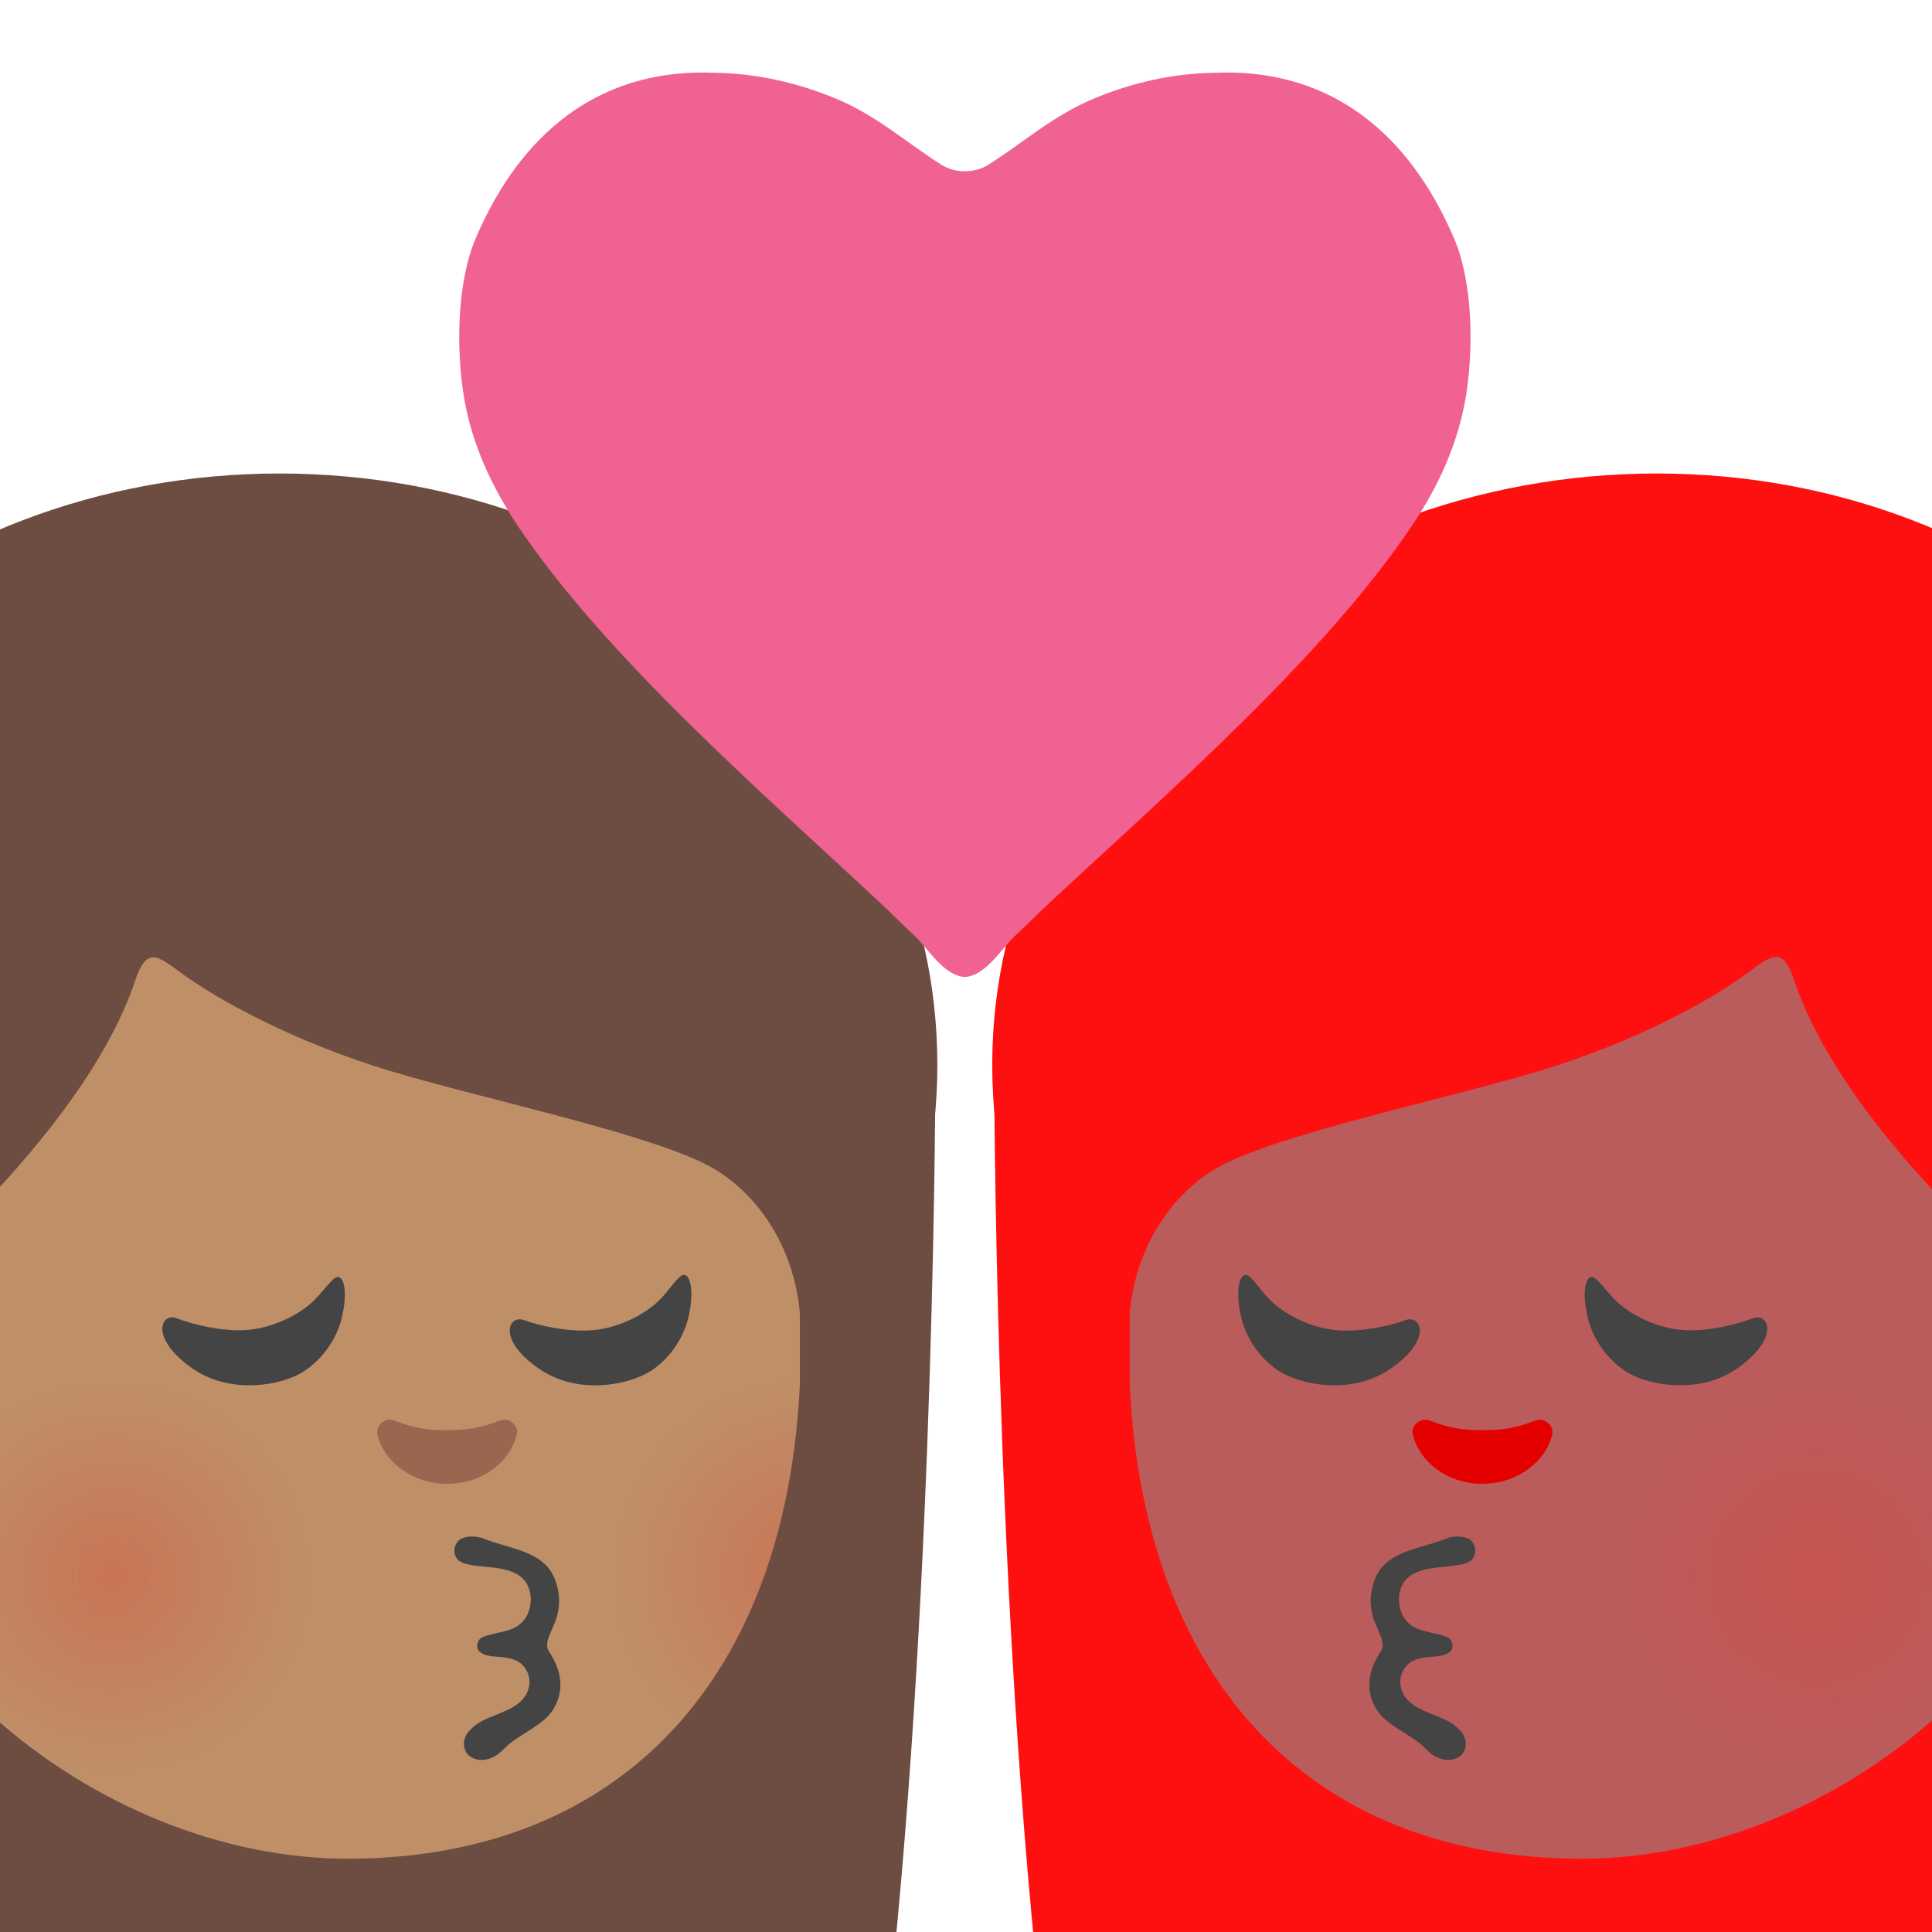
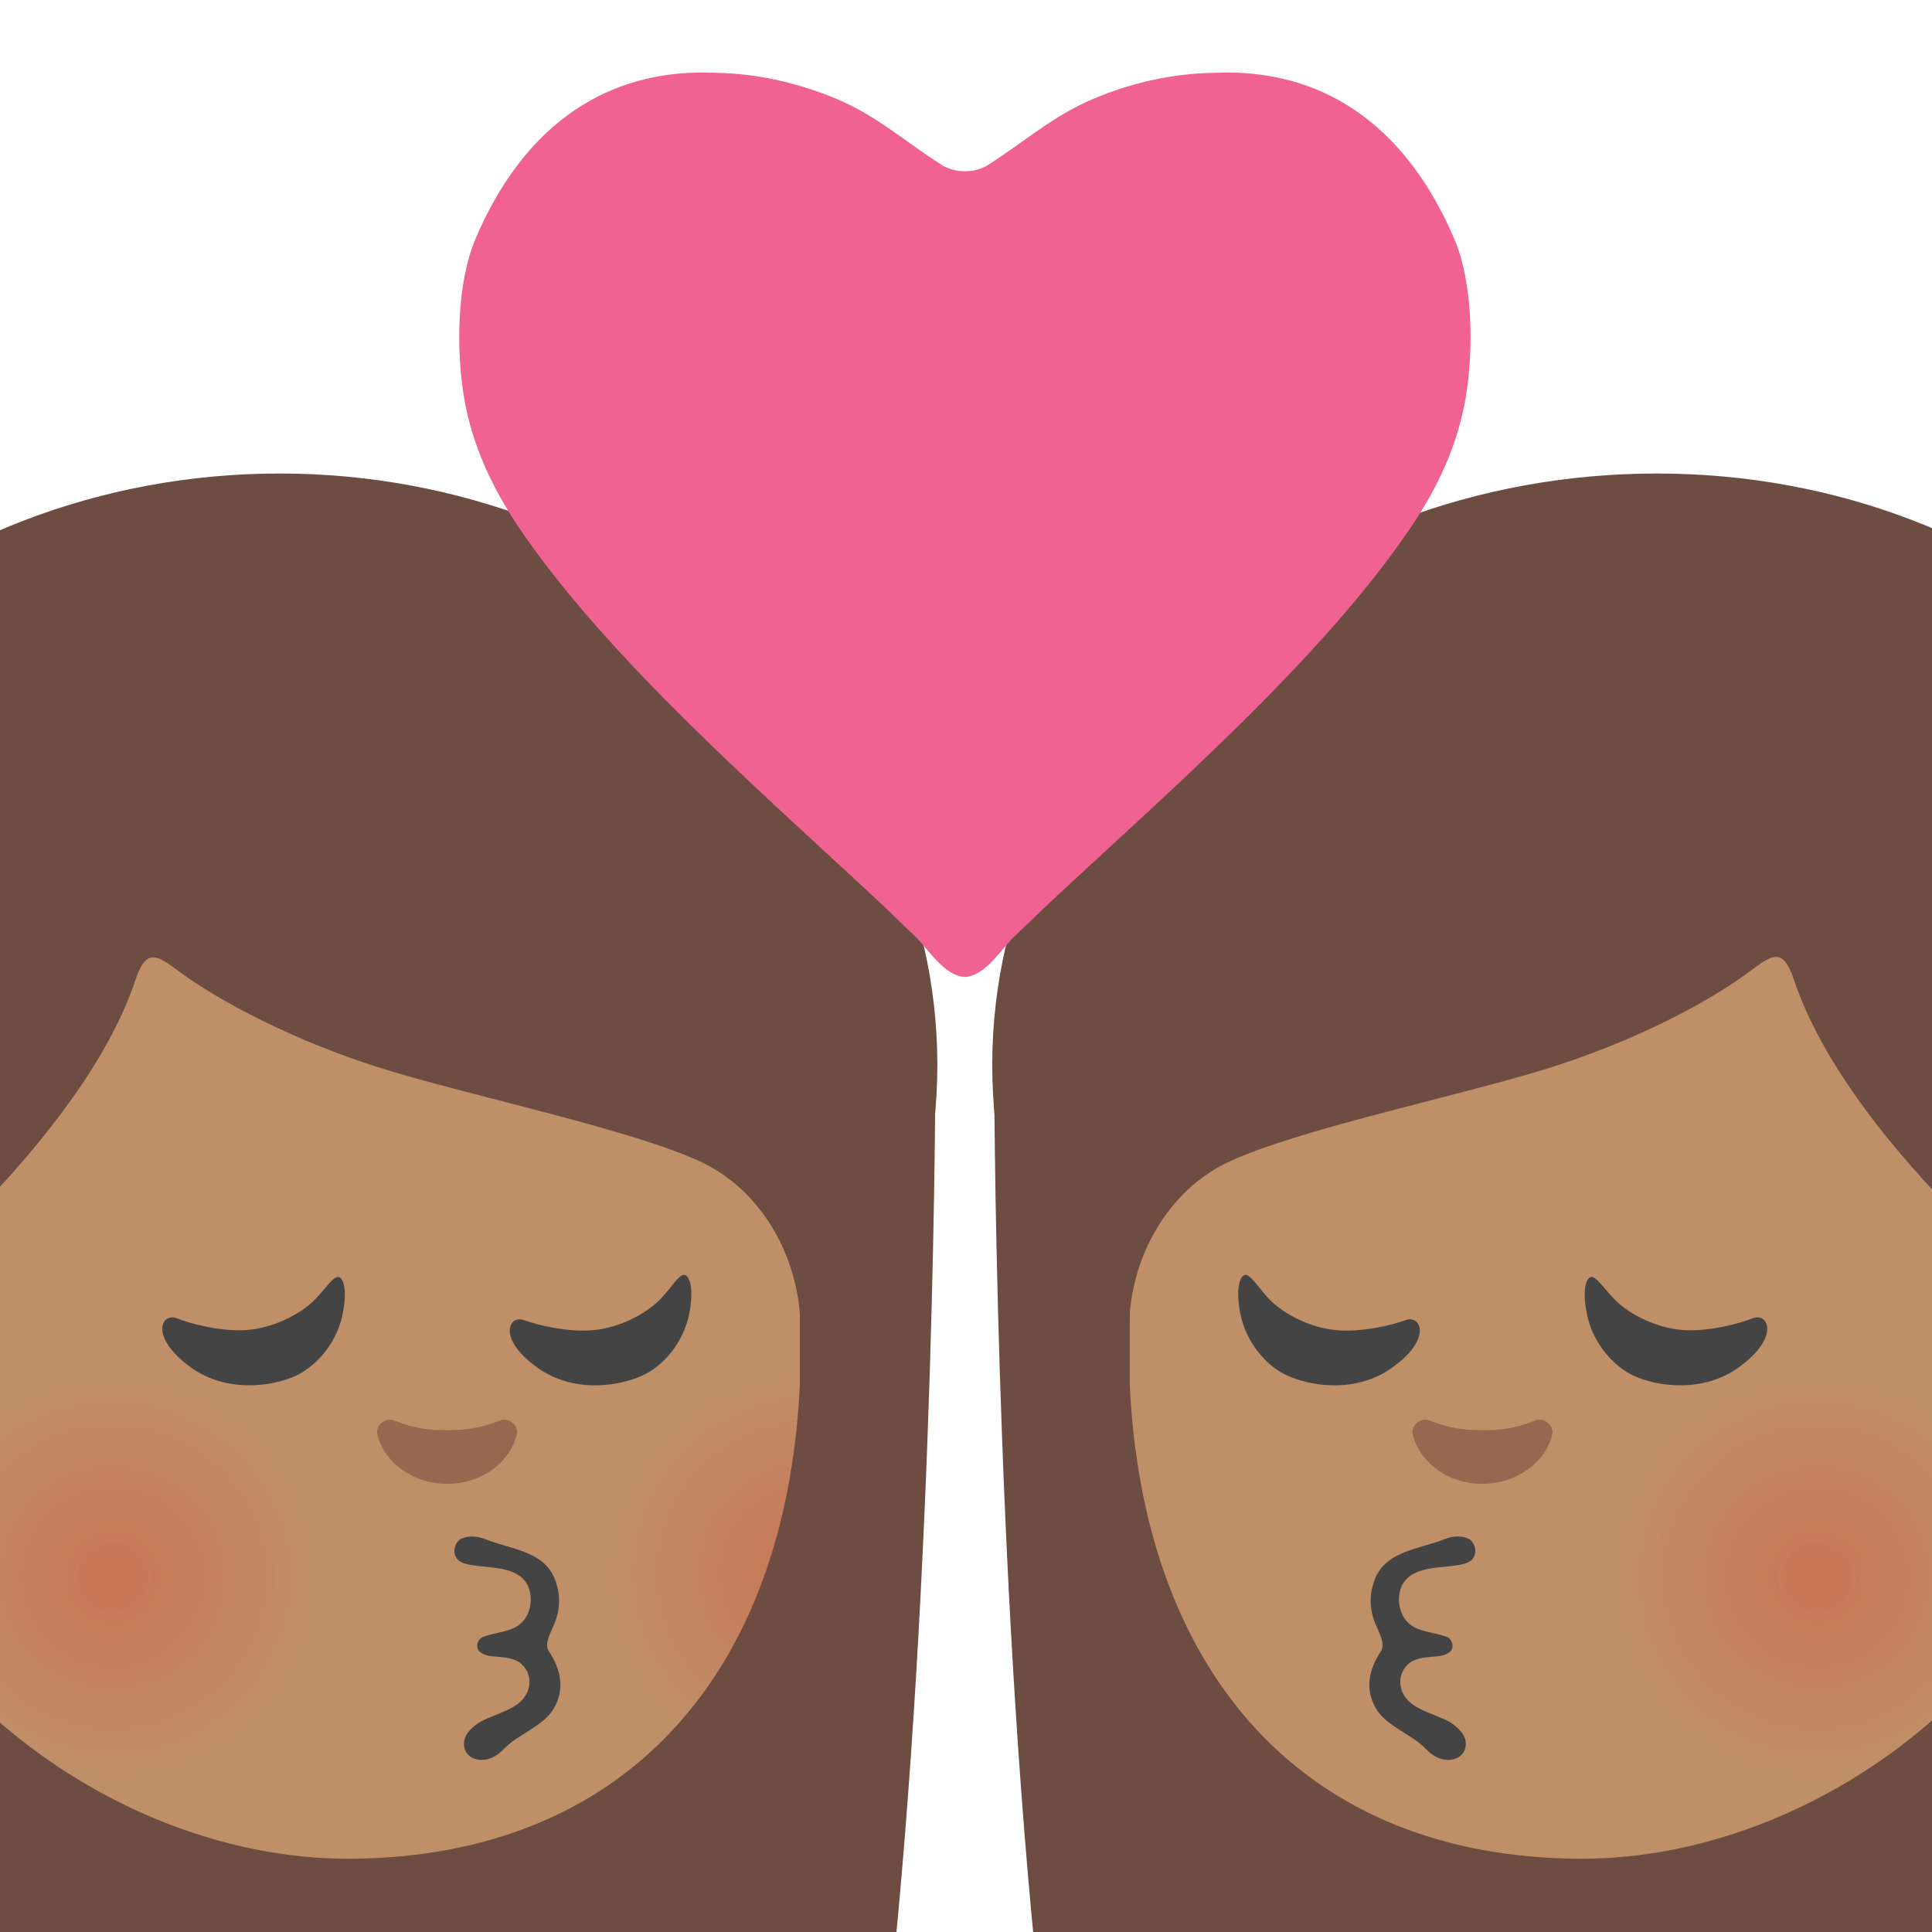
- <svg xmlns="http://www.w3.org/2000/svg" width="534px" height="534px" version="1.1" xml:space="preserve" style="fill-rule:evenodd;clip-rule:evenodd;stroke-linejoin:round;stroke-miterlimit:2;" id="svg134">
+ <svg xmlns="http://www.w3.org/2000/svg" width="534px" height="534px" version="1.1" xml:space="preserve" style="fill-rule:evenodd;clip-rule:evenodd;stroke-linejoin:round;stroke-miterlimit:2;">
  <g id="g110">
    <g id="g108">
      <g id="g106">
-         <path d="M246.042,551.209C258.542,434.625 258.542,295.417 258.542,295.417L-105.167,295.417C-105.167,295.417 -105.167,442.209 -89.667,551.209L246.042,551.209Z" style="fill:#6d4c41;fill-rule:nonzero;" id="path2" />
-         <path id="ellipse4" style="fill:#6d4c41" d="M 259.083,294.334 A 181.833,163.458 0 0 1 77.25,457.792 181.833,163.458 0 0 1 -104.583,294.334 181.833,163.458 0 0 1 77.25,130.876 181.833,163.458 0 0 1 259.083,294.334 Z" />
-         <path d="M96.667,513.75C172.333,513.417 217.334,463.167 221.084,382.542L221.084,290.334C221.084,217.334 161.917,158.167 88.917,158.167L84.083,158.167C11.083,158.167 -48.083,217.334 -48.083,290.334L-48.083,377.75C-48.083,453.375 26.125,514.042 96.667,513.75Z" style="fill:#bf8f68;fill-rule:nonzero;" id="path6" />
+         <path id="path2" d="M246.042,551.209C258.542,434.625 258.542,295.417 258.542,295.417L-105.167,295.417C-105.167,295.417 -105.167,442.209 -89.667,551.209L246.042,551.209Z" style="fill:#6d4c41;fill-rule:nonzero;" />
+         <path id="ellipse4" d="M259.083,294.334L259.083,294.334C259.083,384.004 177.001,457.792 77.25,457.792C-22.501,457.792 -104.583,384.004 -104.583,294.334L-104.583,294.334C-104.583,204.664 -22.501,130.876 77.25,130.876C177.001,130.876 259.083,204.664 259.083,294.334Z" style="fill:#6d4c41;" />
+         <path id="path6" d="M96.667,513.75C172.333,513.417 217.334,463.167 221.084,382.542L221.084,290.334C221.084,217.334 161.917,158.167 88.917,158.167L84.083,158.167C11.083,158.167 -48.083,217.334 -48.083,290.334L-48.083,377.75C-48.083,453.375 26.125,514.042 96.667,513.75Z" style="fill:#bf8f68;fill-rule:nonzero;" />
        <g id="g23">
          <g id="g21">
            <g id="g19">
-               <clipPath id="_clip1">
-                 <path d="M93.75,513.709C175.583,514.292 217.834,459.75 221.084,382.542L221.084,290.334C221.084,217.334 161.917,158.167 88.917,158.167L84.083,158.167C11.083,158.167 -48.083,217.334 -48.083,290.334L-48.083,377.75C-48.083,453.375 27.292,513.25 93.75,513.709Z" id="path8" />
-               </clipPath>
-               <g clip-path="url(#_clip1)" id="g17">
-                 <g opacity="0.6" id="g15">
-                   <g id="g13">
-                     <path d="M242.586,485.05C214.503,495.175 183.503,480.925 173.294,453.175C163.086,425.467 177.503,394.759 205.586,384.634C233.586,374.55 264.669,388.842 274.919,416.55C285.128,444.3 270.628,474.967 242.586,485.05Z" style="fill:url(#_Radial2);fill-rule:nonzero;" id="path11" />
+               <g id="g17">
+                 <clipPath id="_clip1">
+                   <path d="M93.75,513.709C175.583,514.292 217.834,459.75 221.084,382.542L221.084,290.334C221.084,217.334 161.917,158.167 88.917,158.167L84.083,158.167C11.083,158.167 -48.083,217.334 -48.083,290.334L-48.083,377.75C-48.083,453.375 27.292,513.25 93.75,513.709Z" />
+                 </clipPath>
+                 <g clip-path="url(#_clip1)">
+                   <g id="g15" opacity="0.6">
+                     <g id="g13">
+                       <path id="path11" d="M242.586,485.05C214.503,495.175 183.503,480.925 173.294,453.175C163.086,425.467 177.503,394.759 205.586,384.634C233.586,374.55 264.669,388.842 274.919,416.55C285.128,444.3 270.628,474.967 242.586,485.05Z" style="fill:url(#_Radial2);fill-rule:nonzero;" />
+                     </g>
                  </g>
                </g>
              </g>
            </g>
          </g>
        </g>
        <g id="g38">
          <g id="g36">
            <g id="g34">
-               <clipPath id="_clip3">
-                 <path d="M93.75,513.709C175.583,514.292 217.834,459.75 221.084,382.542L221.084,290.334C221.084,217.334 161.917,158.167 88.917,158.167L84.083,158.167C11.083,158.167 -48.083,217.334 -48.083,290.334L-48.083,377.75C-48.083,453.375 27.292,513.25 93.75,513.709Z" id="path25" />
-               </clipPath>
-               <g clip-path="url(#_clip3)" id="g32">
-                 <g opacity="0.6" id="g30">
-                   <path d="M49.625,486.125C21.542,496.25 -9.458,482 -19.667,454.25C-29.875,426.542 -15.458,395.834 12.625,385.709C40.625,375.625 71.708,389.917 81.958,417.625C92.167,445.375 77.667,476.042 49.625,486.125Z" style="fill:url(#_Radial4);fill-rule:nonzero;" id="path28" />
+               <g id="g32">
+                 <clipPath id="_clip3">
+                   <path d="M93.75,513.709C175.583,514.292 217.834,459.75 221.084,382.542L221.084,290.334C221.084,217.334 161.917,158.167 88.917,158.167L84.083,158.167C11.083,158.167 -48.083,217.334 -48.083,290.334L-48.083,377.75C-48.083,453.375 27.292,513.25 93.75,513.709Z" />
+                 </clipPath>
+                 <g clip-path="url(#_clip3)">
+                   <g id="g30" opacity="0.6">
+                     <path id="path28" d="M49.625,486.125C21.542,496.25 -9.458,482 -19.667,454.25C-29.875,426.542 -15.458,395.834 12.625,385.709C40.625,375.625 71.708,389.917 81.958,417.625C92.167,445.375 77.667,476.042 49.625,486.125Z" style="fill:url(#_Radial4);fill-rule:nonzero;" />
+                   </g>
                </g>
              </g>
            </g>
          </g>
        </g>
-         <path d="M107.542,295.917C132.167,303.375 174.75,312.292 193.708,321.125C210.959,329.209 221.25,348.292 221.25,367.334L221.25,464.5L245.042,417.375L253.084,260.042L182.417,175.625L106.083,153.833L-1.958,153.833L-84.083,245.667L-85.458,477.584L-60.5,484.834L-69.292,365.959C-69.292,347.834 -62.792,379.875 -47.5,370.167C-33.208,361.125 22.917,314.334 37.375,271C40.5,261.667 43.458,264.042 49.875,268.792C60.042,276.25 80.875,287.834 107.542,295.917Z" style="fill:#6d4c41;fill-rule:nonzero;" id="path40" />
-         <path d="M108.958,392.625C114.833,394.959 118.875,395.292 123.583,395.292C128.292,395.292 132.333,394.917 138.208,392.625C140.708,391.625 143.417,394.084 142.875,396.375C141.083,403.917 133.5,410.125 123.583,410.125C113.667,410.125 105.833,403.625 104.292,396.375C103.792,394.084 106.417,391.667 108.958,392.625Z" style="fill:#99674f;fill-rule:nonzero;" id="path42" />
-         <path d="M189.167,352.375C190.708,352.584 191.833,356.417 190.5,363.125C188.875,371.25 183.25,377.417 178.125,379.917C171.708,383.084 158.958,385.292 148.833,378.209C137.208,370.084 140.625,363.334 144.833,364.875C149.125,366.459 156.875,368.125 163.292,367.709C169.917,367.292 177.125,364.084 181.75,359.834C185.125,356.709 187.5,352.167 189.167,352.375ZM93.542,352.959C95.083,353.209 96.083,357.042 94.583,363.75C92.792,371.834 86.958,377.834 81.792,380.25C75.292,383.25 62.5,385.125 52.542,377.792C41.125,369.375 44.708,362.709 48.875,364.375C53.125,366.042 60.833,367.917 67.25,367.667C73.917,367.417 81.167,364.375 85.917,360.25C89.375,357.209 91.917,352.709 93.542,352.959Z" style="fill:#444;fill-rule:nonzero;" id="path44" />
+         <path id="path40" d="M107.542,295.917C132.167,303.375 174.75,312.292 193.708,321.125C210.959,329.209 221.25,348.292 221.25,367.334L221.25,464.5L245.042,417.375L253.084,260.042L182.417,175.625L106.083,153.833L-1.958,153.833L-84.083,245.667L-85.458,477.584L-60.5,484.834L-69.292,365.959C-69.292,347.834 -62.792,379.875 -47.5,370.167C-33.208,361.125 22.917,314.334 37.375,271C40.5,261.667 43.458,264.042 49.875,268.792C60.042,276.25 80.875,287.834 107.542,295.917Z" style="fill:#6d4c41;fill-rule:nonzero;" />
+         <path id="path42" d="M108.958,392.625C114.833,394.959 118.875,395.292 123.583,395.292C128.292,395.292 132.333,394.917 138.208,392.625C140.708,391.625 143.417,394.084 142.875,396.375C141.083,403.917 133.5,410.125 123.583,410.125C113.667,410.125 105.833,403.625 104.292,396.375C103.792,394.084 106.417,391.667 108.958,392.625Z" style="fill:#99674f;fill-rule:nonzero;" />
+         <path id="path44" d="M189.167,352.375C190.708,352.584 191.833,356.417 190.5,363.125C188.875,371.25 183.25,377.417 178.125,379.917C171.708,383.084 158.958,385.292 148.833,378.209C137.208,370.084 140.625,363.334 144.833,364.875C149.125,366.459 156.875,368.125 163.292,367.709C169.917,367.292 177.125,364.084 181.75,359.834C185.125,356.709 187.5,352.167 189.167,352.375ZM93.542,352.959C95.083,353.209 96.083,357.042 94.583,363.75C92.792,371.834 86.958,377.834 81.792,380.25C75.292,383.25 62.5,385.125 52.542,377.792C41.125,369.375 44.708,362.709 48.875,364.375C53.125,366.042 60.833,367.917 67.25,367.667C73.917,367.417 81.167,364.375 85.917,360.25C89.375,357.209 91.917,352.709 93.542,352.959Z" style="fill:#444;fill-rule:nonzero;" />
        <g id="g48">
-           <path d="M126.458,431C127.542,432.25 130,432.584 132.5,432.875C136.625,433.334 142.5,433.459 145.208,437.125C147.375,440.125 147,444.542 145.25,447.209C142.583,451.25 137.917,450.792 133.542,452.417C132.417,452.834 131.792,454.084 131.917,455.209C131.958,455.625 132.125,456.042 132.458,456.417C133.917,457.792 136.125,457.792 138,457.959C139.917,458.125 142.583,458.459 144.167,459.959C147.042,462.667 146.917,466.625 144.708,469.417C141.75,473.167 134.833,474.167 131.583,476.709C129.875,478.042 127.667,480 128.375,483.167C129.208,486.792 134.917,488.084 139.167,483.5C143.125,479.292 150.25,477.167 153.125,472.125C156.125,466.875 155.083,461.5 151.708,456.417C150.125,453.959 152.875,450.417 153.833,447.125C154.708,444.084 154.792,441.25 153.917,438.167C151.458,428.584 141.542,428.459 133.75,425.292C131.958,424.584 129.375,424.375 127.417,425.334C125.833,426.167 124.75,429 126.458,431Z" style="fill:#444;fill-rule:nonzero;" id="path46" />
+           <path id="path46" d="M126.458,431C127.542,432.25 130,432.584 132.5,432.875C136.625,433.334 142.5,433.459 145.208,437.125C147.375,440.125 147,444.542 145.25,447.209C142.583,451.25 137.917,450.792 133.542,452.417C132.417,452.834 131.792,454.084 131.917,455.209C131.958,455.625 132.125,456.042 132.458,456.417C133.917,457.792 136.125,457.792 138,457.959C139.917,458.125 142.583,458.459 144.167,459.959C147.042,462.667 146.917,466.625 144.708,469.417C141.75,473.167 134.833,474.167 131.583,476.709C129.875,478.042 127.667,480 128.375,483.167C129.208,486.792 134.917,488.084 139.167,483.5C143.125,479.292 150.25,477.167 153.125,472.125C156.125,466.875 155.083,461.5 151.708,456.417C150.125,453.959 152.875,450.417 153.833,447.125C154.708,444.084 154.792,441.25 153.917,438.167C151.458,428.584 141.542,428.459 133.75,425.292C131.958,424.584 129.375,424.375 127.417,425.334C125.833,426.167 124.75,429 126.458,431Z" style="fill:#444;fill-rule:nonzero;" />
        </g>
        <g id="g100">
-           <path d="M287.292,551.209C274.792,434.625 274.792,295.417 274.792,295.417L638.501,295.417C638.501,295.417 638.501,442.209 623,551.209L287.292,551.209Z" style="fill:#ff1010;fill-rule:nonzero;" id="path50" mask="none" />
-           <path id="ellipse52" style="fill:#ff1010" d="m 637.917,294.334 c 10e-6,90.275 -81.409,163.458 -181.833,163.458 -100.424,0 -181.833,-73.183 -181.833,-163.458 0,-90.275 83.247,-163.458 183.67,-163.458 100.424,0 179.996,73.183 179.996,163.458 z" mask="none" />
-           <path d="M436.667,513.75C361,513.417 316,463.167 312.25,382.542L312.25,290.334C312.25,217.334 371.417,158.167 444.417,158.167L449.25,158.167C522.25,158.167 581.417,217.334 581.417,290.334L581.417,377.75C581.417,453.375 507.209,514.042 436.667,513.75Z" style="fill:#bb5c5c;fill-rule:nonzero;" id="path54" mask="none" />
-           <g id="g88" mask="none">
+           <path id="path50" d="M287.292,551.209C274.792,434.625 274.792,295.417 274.792,295.417L638.501,295.417C638.501,295.417 638.501,442.209 623,551.209L287.292,551.209Z" style="fill:#6d4c41;fill-rule:nonzero;" />
+           <path id="ellipse52" d="M637.917,294.334C637.917,384.609 556.508,457.792 456.084,457.792C355.66,457.792 274.251,384.609 274.251,294.334C274.251,204.059 357.498,130.876 457.921,130.876C558.345,130.876 637.917,204.059 637.917,294.334Z" style="fill:#6d4c41;" />
+           <path id="path54" d="M436.667,513.75C361,513.417 316,463.167 312.25,382.542L312.25,290.334C312.25,217.334 371.417,158.167 444.417,158.167L449.25,158.167C522.25,158.167 581.417,217.334 581.417,290.334L581.417,377.75C581.417,453.375 507.209,514.042 436.667,513.75Z" style="fill:#bf8f68;fill-rule:nonzero;" />
+           <g id="g88">
            <g id="g86">
              <g id="g84">
-                 <clipPath id="_clip7">
-                   <path d="M439.584,513.709C357.75,514.292 315.5,459.75 312.25,382.542L312.25,290.334C312.25,217.334 371.417,158.167 444.417,158.167L449.25,158.167C522.25,158.167 581.417,217.334 581.417,290.334L581.417,377.75C581.417,453.375 506.042,513.25 439.584,513.709Z" id="path73" />
-                 </clipPath>
-                 <g clip-path="url(#_clip7)" id="g82">
-                   <g opacity="0.6" id="g80">
-                     <g id="g78">
-                       <path d="M520.675,486.125C492.592,496.25 461.592,482 451.384,454.25C441.175,426.542 455.592,395.834 483.675,385.709C511.675,375.625 542.759,389.917 553.009,417.625C563.217,445.375 548.717,476.042 520.675,486.125Z" style="fill:url(#_Radial8);fill-rule:nonzero;" id="path76" />
+                 <g id="g82">
+                   <clipPath id="_clip5">
+                     <path d="M439.584,513.709C357.75,514.292 315.5,459.75 312.25,382.542L312.25,290.334C312.25,217.334 371.417,158.167 444.417,158.167L449.25,158.167C522.25,158.167 581.417,217.334 581.417,290.334L581.417,377.75C581.417,453.375 506.042,513.25 439.584,513.709Z" />
+                   </clipPath>
+                   <g clip-path="url(#_clip5)">
+                     <g id="g80" opacity="0.6">
+                       <g id="g78">
+                         <path id="path76" d="M520.675,486.125C492.592,496.25 461.592,482 451.384,454.25C441.175,426.542 455.592,395.834 483.675,385.709C511.675,375.625 542.759,389.917 553.009,417.625C563.217,445.375 548.717,476.042 520.675,486.125Z" style="fill:url(#_Radial6);fill-rule:nonzero;" />
+                       </g>
                    </g>
                  </g>
                </g>
              </g>
            </g>
          </g>
-           <path d="m 425.792,295.917 c -24.625,7.458 -67.208,16.375 -86.167,25.208 -17.25,8.084 -27.541,27.167 -27.541,46.209 V 464.5 l -23.792,-47.125 -8,-157.375 70.583,-84.417 80.008,-22.403 104.367,0.612 82.125,91.833 1.375,231.917 -24.958,7.25 8.792,-118.875 c 0,-18.125 -6.5,13.917 -21.792,4.208 -14.333,-9.125 -70.458,-55.875 -84.917,-99.25 -3.125,-9.333 -6.083,-6.958 -12.5,-2.208 -10.083,7.583 -30.916,19.167 -57.583,27.25 z" style="fill:#ff1010;fill-rule:nonzero" id="path90" mask="none" />
-           <path d="M424.375,392.625C418.5,394.959 414.459,395.292 409.75,395.292C405.042,395.292 401,394.917 395.125,392.625C392.625,391.625 389.917,394.084 390.459,396.375C392.25,403.917 399.834,410.125 409.75,410.125C419.667,410.125 427.5,403.625 429.042,396.375C429.542,394.084 426.917,391.667 424.375,392.625Z" style="fill:#e50000;fill-rule:nonzero;" id="path92" mask="none" />
-           <path d="M344.167,352.375C342.625,352.584 341.5,356.417 342.834,363.125C344.459,371.25 350.084,377.417 355.209,379.917C361.625,383.084 374.375,385.292 384.5,378.209C396.125,370.084 392.709,363.334 388.5,364.875C384.209,366.459 376.459,368.125 370.042,367.709C363.417,367.292 356.209,364.084 351.584,359.834C348.209,356.709 345.834,352.167 344.167,352.375ZM439.792,352.959C438.25,353.209 437.25,357.042 438.75,363.75C440.542,371.834 446.375,377.834 451.542,380.25C458.042,383.25 470.834,385.125 480.792,377.792C492.209,369.375 488.625,362.709 484.459,364.375C480.209,366.042 472.5,367.917 466.084,367.667C459.417,367.417 452.167,364.375 447.417,360.25C443.959,357.209 441.417,352.709 439.792,352.959Z" style="fill:#444;fill-rule:nonzero;" id="path94" mask="none" />
-           <g id="g98" mask="none">
-             <path d="M406.917,431C405.834,432.25 403.375,432.584 400.875,432.875C396.75,433.334 390.875,433.459 388.167,437.125C386,440.125 386.375,444.542 388.125,447.209C390.792,451.25 395.459,450.792 399.834,452.417C400.959,452.834 401.584,454.084 401.459,455.209C401.417,455.625 401.25,456.042 400.917,456.417C399.459,457.792 397.25,457.792 395.375,457.959C393.459,458.125 390.792,458.459 389.209,459.959C386.334,462.667 386.459,466.625 388.667,469.417C391.625,473.167 398.542,474.167 401.792,476.709C403.5,478.042 405.709,480 405,483.167C404.167,486.792 398.459,488.084 394.209,483.5C390.25,479.292 383.125,477.167 380.25,472.125C377.25,466.875 378.292,461.5 381.667,456.417C383.25,453.959 380.5,450.417 379.542,447.125C378.667,444.084 378.584,441.25 379.459,438.167C381.917,428.584 391.834,428.459 399.625,425.292C401.417,424.584 404,424.375 405.959,425.334C407.542,426.167 408.584,429 406.917,431Z" style="fill:#444;fill-rule:nonzero;" id="path96" />
+           <path id="path90" d="M425.792,295.917C401.167,303.375 358.584,312.292 339.625,321.125C322.375,329.209 312.084,348.292 312.084,367.334L312.084,464.5L288.292,417.375L280.292,260L350.875,175.583L430.883,153.18L535.25,153.792L617.375,245.625L618.75,477.542L593.792,484.792L602.584,365.917C602.584,347.792 596.084,379.834 580.792,370.125C566.459,361 510.334,314.25 495.875,270.875C492.75,261.542 489.792,263.917 483.375,268.667C473.292,276.25 452.459,287.834 425.792,295.917Z" style="fill:#6d4c41;fill-rule:nonzero;" />
+           <path id="path92" d="M424.375,392.625C418.5,394.959 414.459,395.292 409.75,395.292C405.042,395.292 401,394.917 395.125,392.625C392.625,391.625 389.917,394.084 390.459,396.375C392.25,403.917 399.834,410.125 409.75,410.125C419.667,410.125 427.5,403.625 429.042,396.375C429.542,394.084 426.917,391.667 424.375,392.625Z" style="fill:#99674f;fill-rule:nonzero;" />
+           <path id="path94" d="M344.167,352.375C342.625,352.584 341.5,356.417 342.834,363.125C344.459,371.25 350.084,377.417 355.209,379.917C361.625,383.084 374.375,385.292 384.5,378.209C396.125,370.084 392.709,363.334 388.5,364.875C384.209,366.459 376.459,368.125 370.042,367.709C363.417,367.292 356.209,364.084 351.584,359.834C348.209,356.709 345.834,352.167 344.167,352.375ZM439.792,352.959C438.25,353.209 437.25,357.042 438.75,363.75C440.542,371.834 446.375,377.834 451.542,380.25C458.042,383.25 470.834,385.125 480.792,377.792C492.209,369.375 488.625,362.709 484.459,364.375C480.209,366.042 472.5,367.917 466.084,367.667C459.417,367.417 452.167,364.375 447.417,360.25C443.959,357.209 441.417,352.709 439.792,352.959Z" style="fill:#444;fill-rule:nonzero;" />
+           <g id="g98">
+             <path id="path96" d="M406.917,431C405.834,432.25 403.375,432.584 400.875,432.875C396.75,433.334 390.875,433.459 388.167,437.125C386,440.125 386.375,444.542 388.125,447.209C390.792,451.25 395.459,450.792 399.834,452.417C400.959,452.834 401.584,454.084 401.459,455.209C401.417,455.625 401.25,456.042 400.917,456.417C399.459,457.792 397.25,457.792 395.375,457.959C393.459,458.125 390.792,458.459 389.209,459.959C386.334,462.667 386.459,466.625 388.667,469.417C391.625,473.167 398.542,474.167 401.792,476.709C403.5,478.042 405.709,480 405,483.167C404.167,486.792 398.459,488.084 394.209,483.5C390.25,479.292 383.125,477.167 380.25,472.125C377.25,466.875 378.292,461.5 381.667,456.417C383.25,453.959 380.5,450.417 379.542,447.125C378.667,444.084 378.584,441.25 379.459,438.167C381.917,428.584 391.834,428.459 399.625,425.292C401.417,424.584 404,424.375 405.959,425.334C407.542,426.167 408.584,429 406.917,431Z" style="fill:#444;fill-rule:nonzero;" />
          </g>
        </g>
        <g id="g104">
-           <path d="M143.125,145.375C167.625,181.833 211.25,219.625 242.709,249C246.084,252.125 249.375,255.5 252.792,258.667C256.417,262.042 260.834,269.709 266.667,270.042C272.542,269.709 276.917,262 280.542,258.667C283.959,255.5 287.292,252.125 290.667,249C322.125,219.667 365.75,181.833 390.209,145.375C397.542,134.5 402.917,122.792 405.125,109.833C407.292,96.833 407.209,78.208 401.875,65.833C389.334,36.583 367.959,19.875 338.667,20.042C337.584,20.083 336.5,20.083 335.417,20.125C323.917,20.333 312.792,22.875 302.25,27.292C290.959,32.042 283.209,39.167 273.167,45.542C269.375,47.958 263.959,47.917 260.209,45.542C250.167,39.167 242.459,32.042 231.125,27.292C220.584,22.917 209.417,20.333 197.958,20.125C196.875,20.083 195.75,20.083 194.708,20.042C165.333,19.875 144,36.583 131.5,65.833C126.208,78.208 126.083,96.833 128.25,109.833C130.417,122.75 135.875,134.458 143.125,145.375Z" style="fill:#f06292;fill-rule:nonzero;" id="path102" />
+           <path id="path102" d="M143.125,145.375C167.625,181.833 211.25,219.625 242.709,249C246.084,252.125 249.375,255.5 252.792,258.667C256.417,262.042 260.834,269.709 266.667,270.042C272.542,269.709 276.917,262 280.542,258.667C283.959,255.5 287.292,252.125 290.667,249C322.125,219.667 365.75,181.833 390.209,145.375C397.542,134.5 402.917,122.792 405.125,109.833C407.292,96.833 407.209,78.208 401.875,65.833C389.334,36.583 367.959,19.875 338.667,20.042C337.584,20.083 336.5,20.083 335.417,20.125C323.917,20.333 312.792,22.875 302.25,27.292C290.959,32.042 283.209,39.167 273.167,45.542C269.375,47.958 263.959,47.917 260.209,45.542C250.167,39.167 242.459,32.042 231.125,27.292C220.584,22.917 209.417,20.333 197.958,20.125C196.875,20.083 195.75,20.083 194.708,20.042C165.333,19.875 144,36.583 131.5,65.833C126.208,78.208 126.083,96.833 128.25,109.833C130.417,122.75 135.875,134.458 143.125,145.375Z" style="fill:#f06292;fill-rule:nonzero;" />
        </g>
      </g>
    </g>
  </g>
-   <defs id="defs132">
+   <defs>
    <radialGradient id="_Radial2" cx="0" cy="0" r="1" gradientUnits="userSpaceOnUse" gradientTransform="matrix(54.0867,0,0,53.4546,224.102,434.855)">
-       <stop offset="0" style="stop-color:#db4437;stop-opacity:0.6" id="stop112" />
-       <stop offset="1" style="stop-color:#db4437;stop-opacity:0" id="stop114" />
+       <stop offset="0" style="stop-color:#db4437;stop-opacity:0.6" />
+       <stop offset="1" style="stop-color:#db4437;stop-opacity:0" />
    </radialGradient>
    <radialGradient id="_Radial4" cx="0" cy="0" r="1" gradientUnits="userSpaceOnUse" gradientTransform="matrix(54.0867,0,0,53.4546,31.141,435.93)">
-       <stop offset="0" style="stop-color:#db4437;stop-opacity:0.6" id="stop117" />
-       <stop offset="1" style="stop-color:#db4437;stop-opacity:0" id="stop119" />
+       <stop offset="0" style="stop-color:#db4437;stop-opacity:0.6" />
+       <stop offset="1" style="stop-color:#db4437;stop-opacity:0" />
    </radialGradient>
-     <radialGradient id="_Radial6" cx="0" cy="0" r="1" gradientUnits="userSpaceOnUse" gradientTransform="matrix(54.0865,0,0,53.4546,309.232,434.855)">
-       <stop offset="0" style="stop-color:#db4437;stop-opacity:0.6" id="stop122" />
-       <stop offset="1" style="stop-color:#db4437;stop-opacity:0" id="stop124" />
-     </radialGradient>
-     <radialGradient id="_Radial8" cx="0" cy="0" r="1" gradientUnits="userSpaceOnUse" gradientTransform="matrix(54.0867,0,0,53.4546,502.191,435.93)">
-       <stop offset="0" style="stop-color:#db4437;stop-opacity:0.6" id="stop127" />
-       <stop offset="1" style="stop-color:#db4437;stop-opacity:0" id="stop129" />
+     <radialGradient id="_Radial6" cx="0" cy="0" r="1" gradientUnits="userSpaceOnUse" gradientTransform="matrix(54.0867,0,0,53.4546,502.191,435.93)">
+       <stop offset="0" style="stop-color:#db4437;stop-opacity:0.6" />
+       <stop offset="1" style="stop-color:#db4437;stop-opacity:0" />
    </radialGradient>
  </defs>
</svg>
